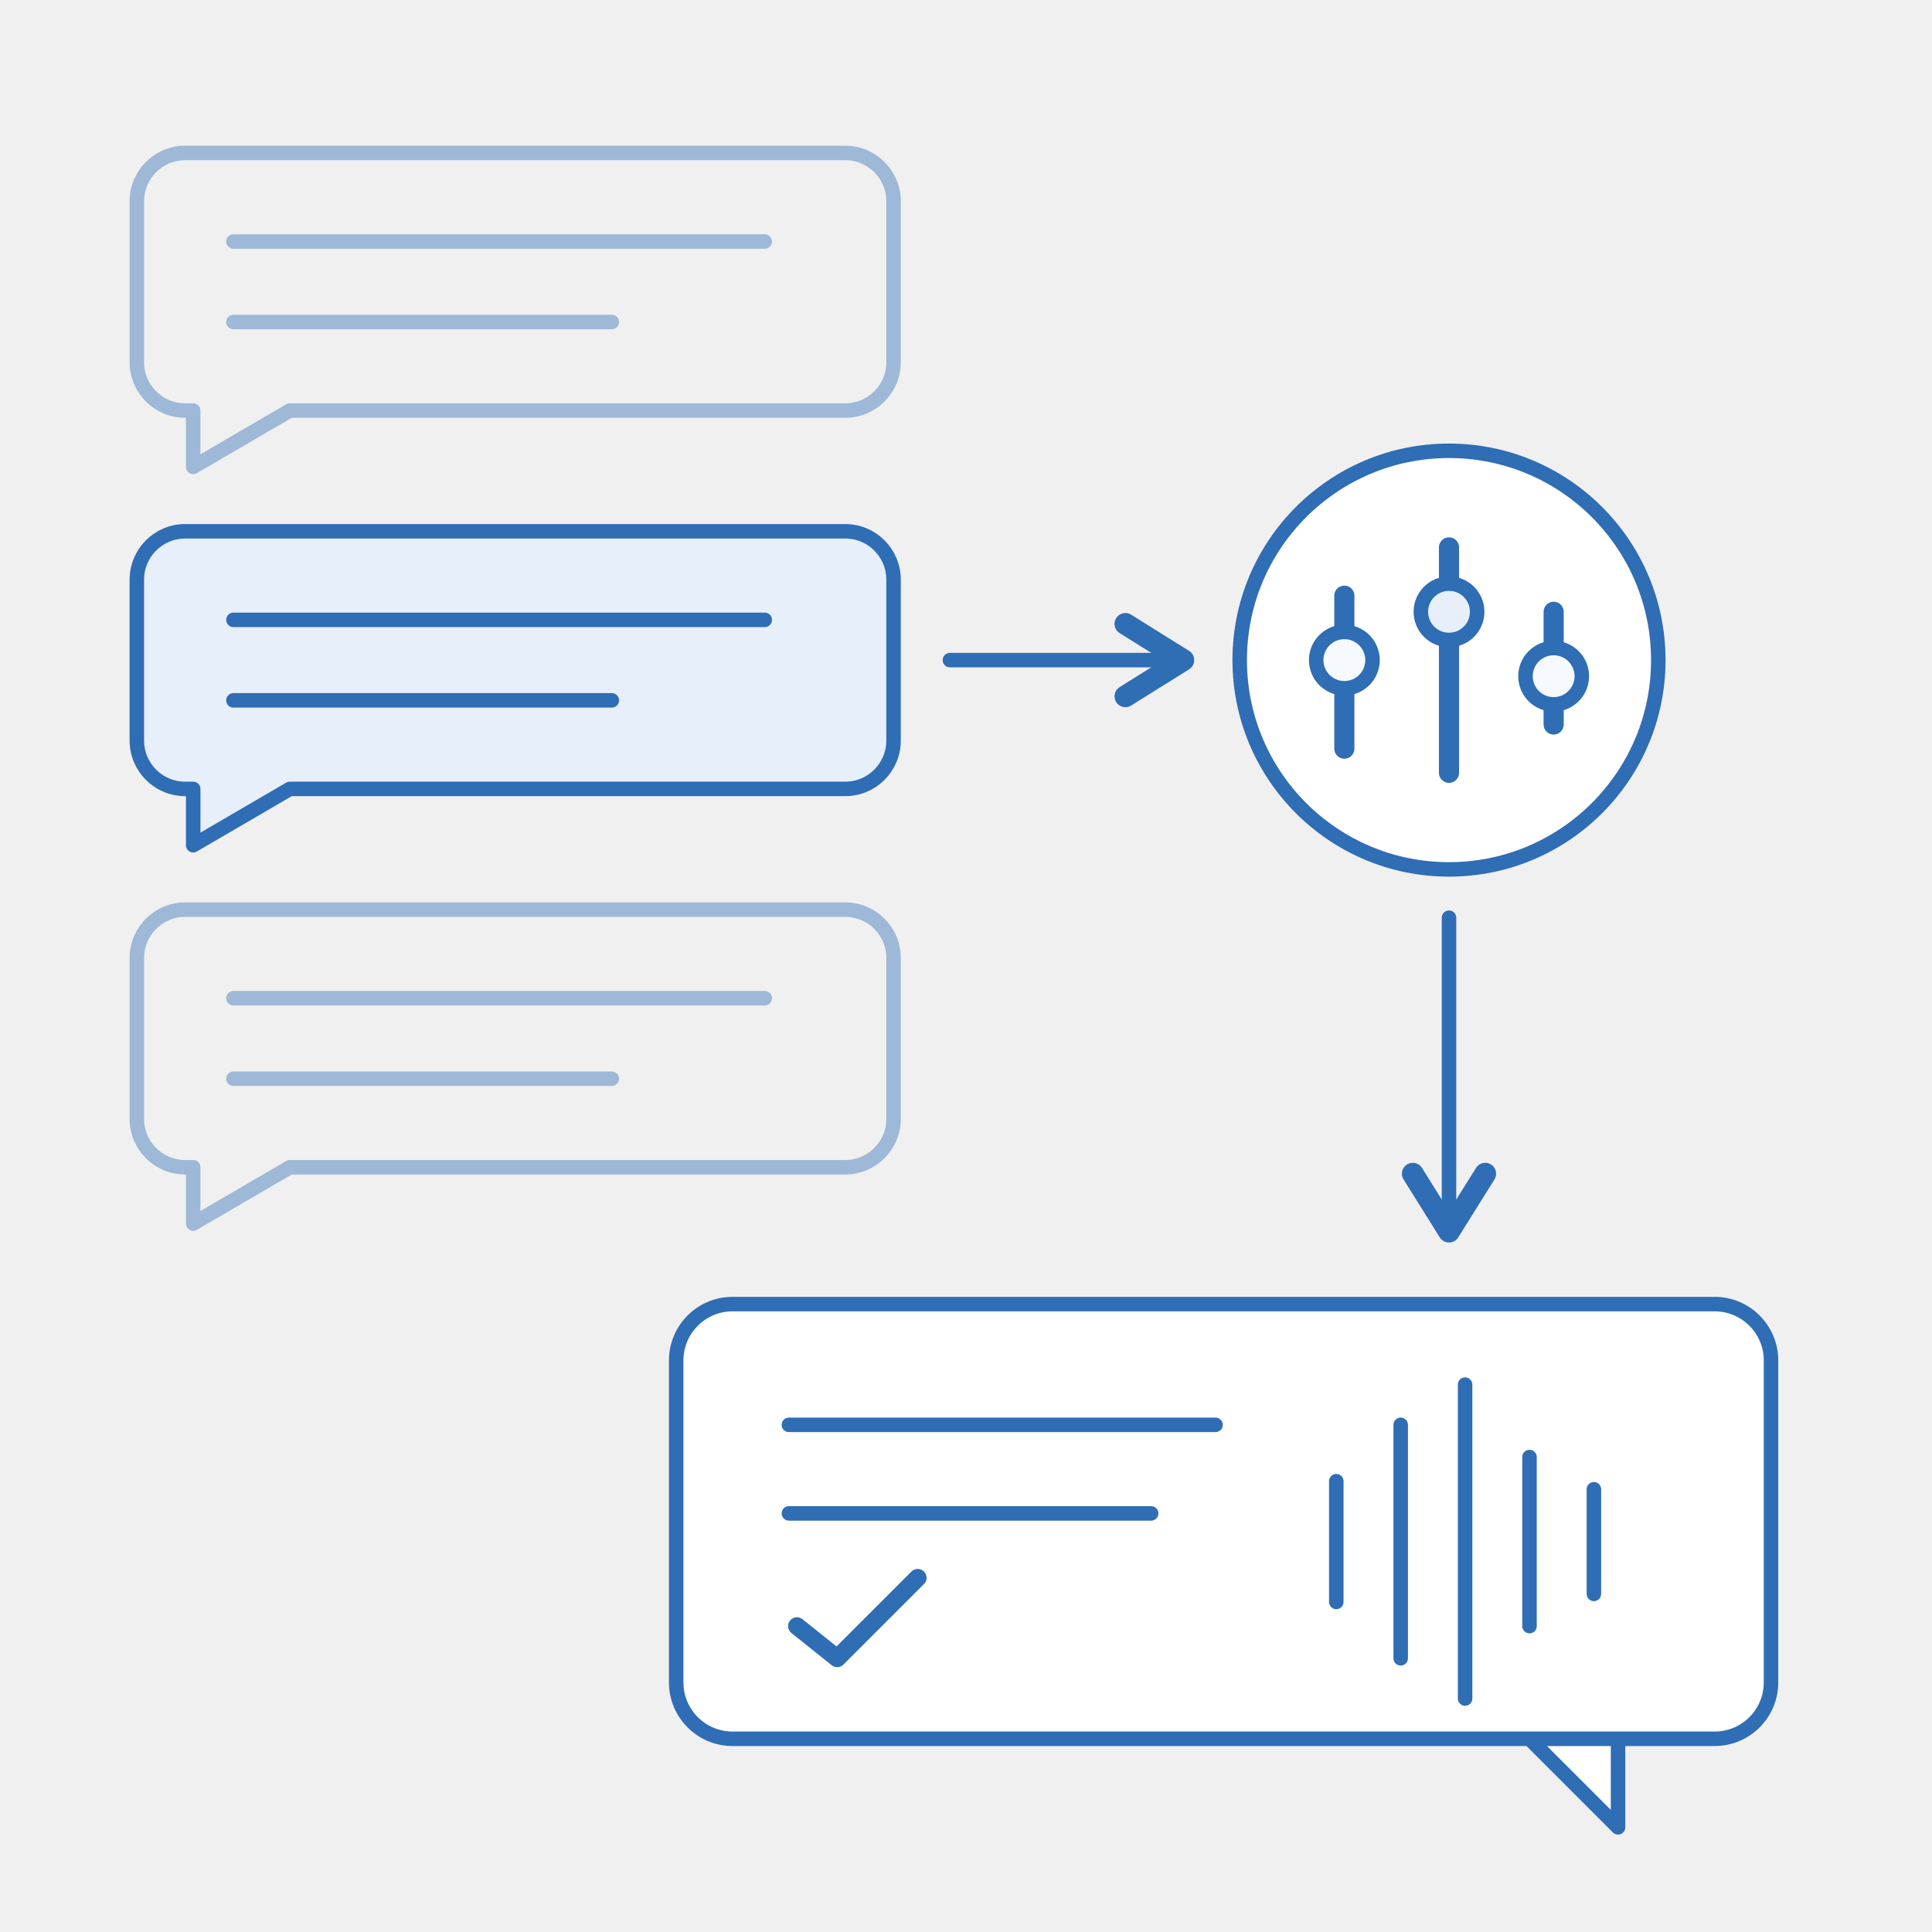
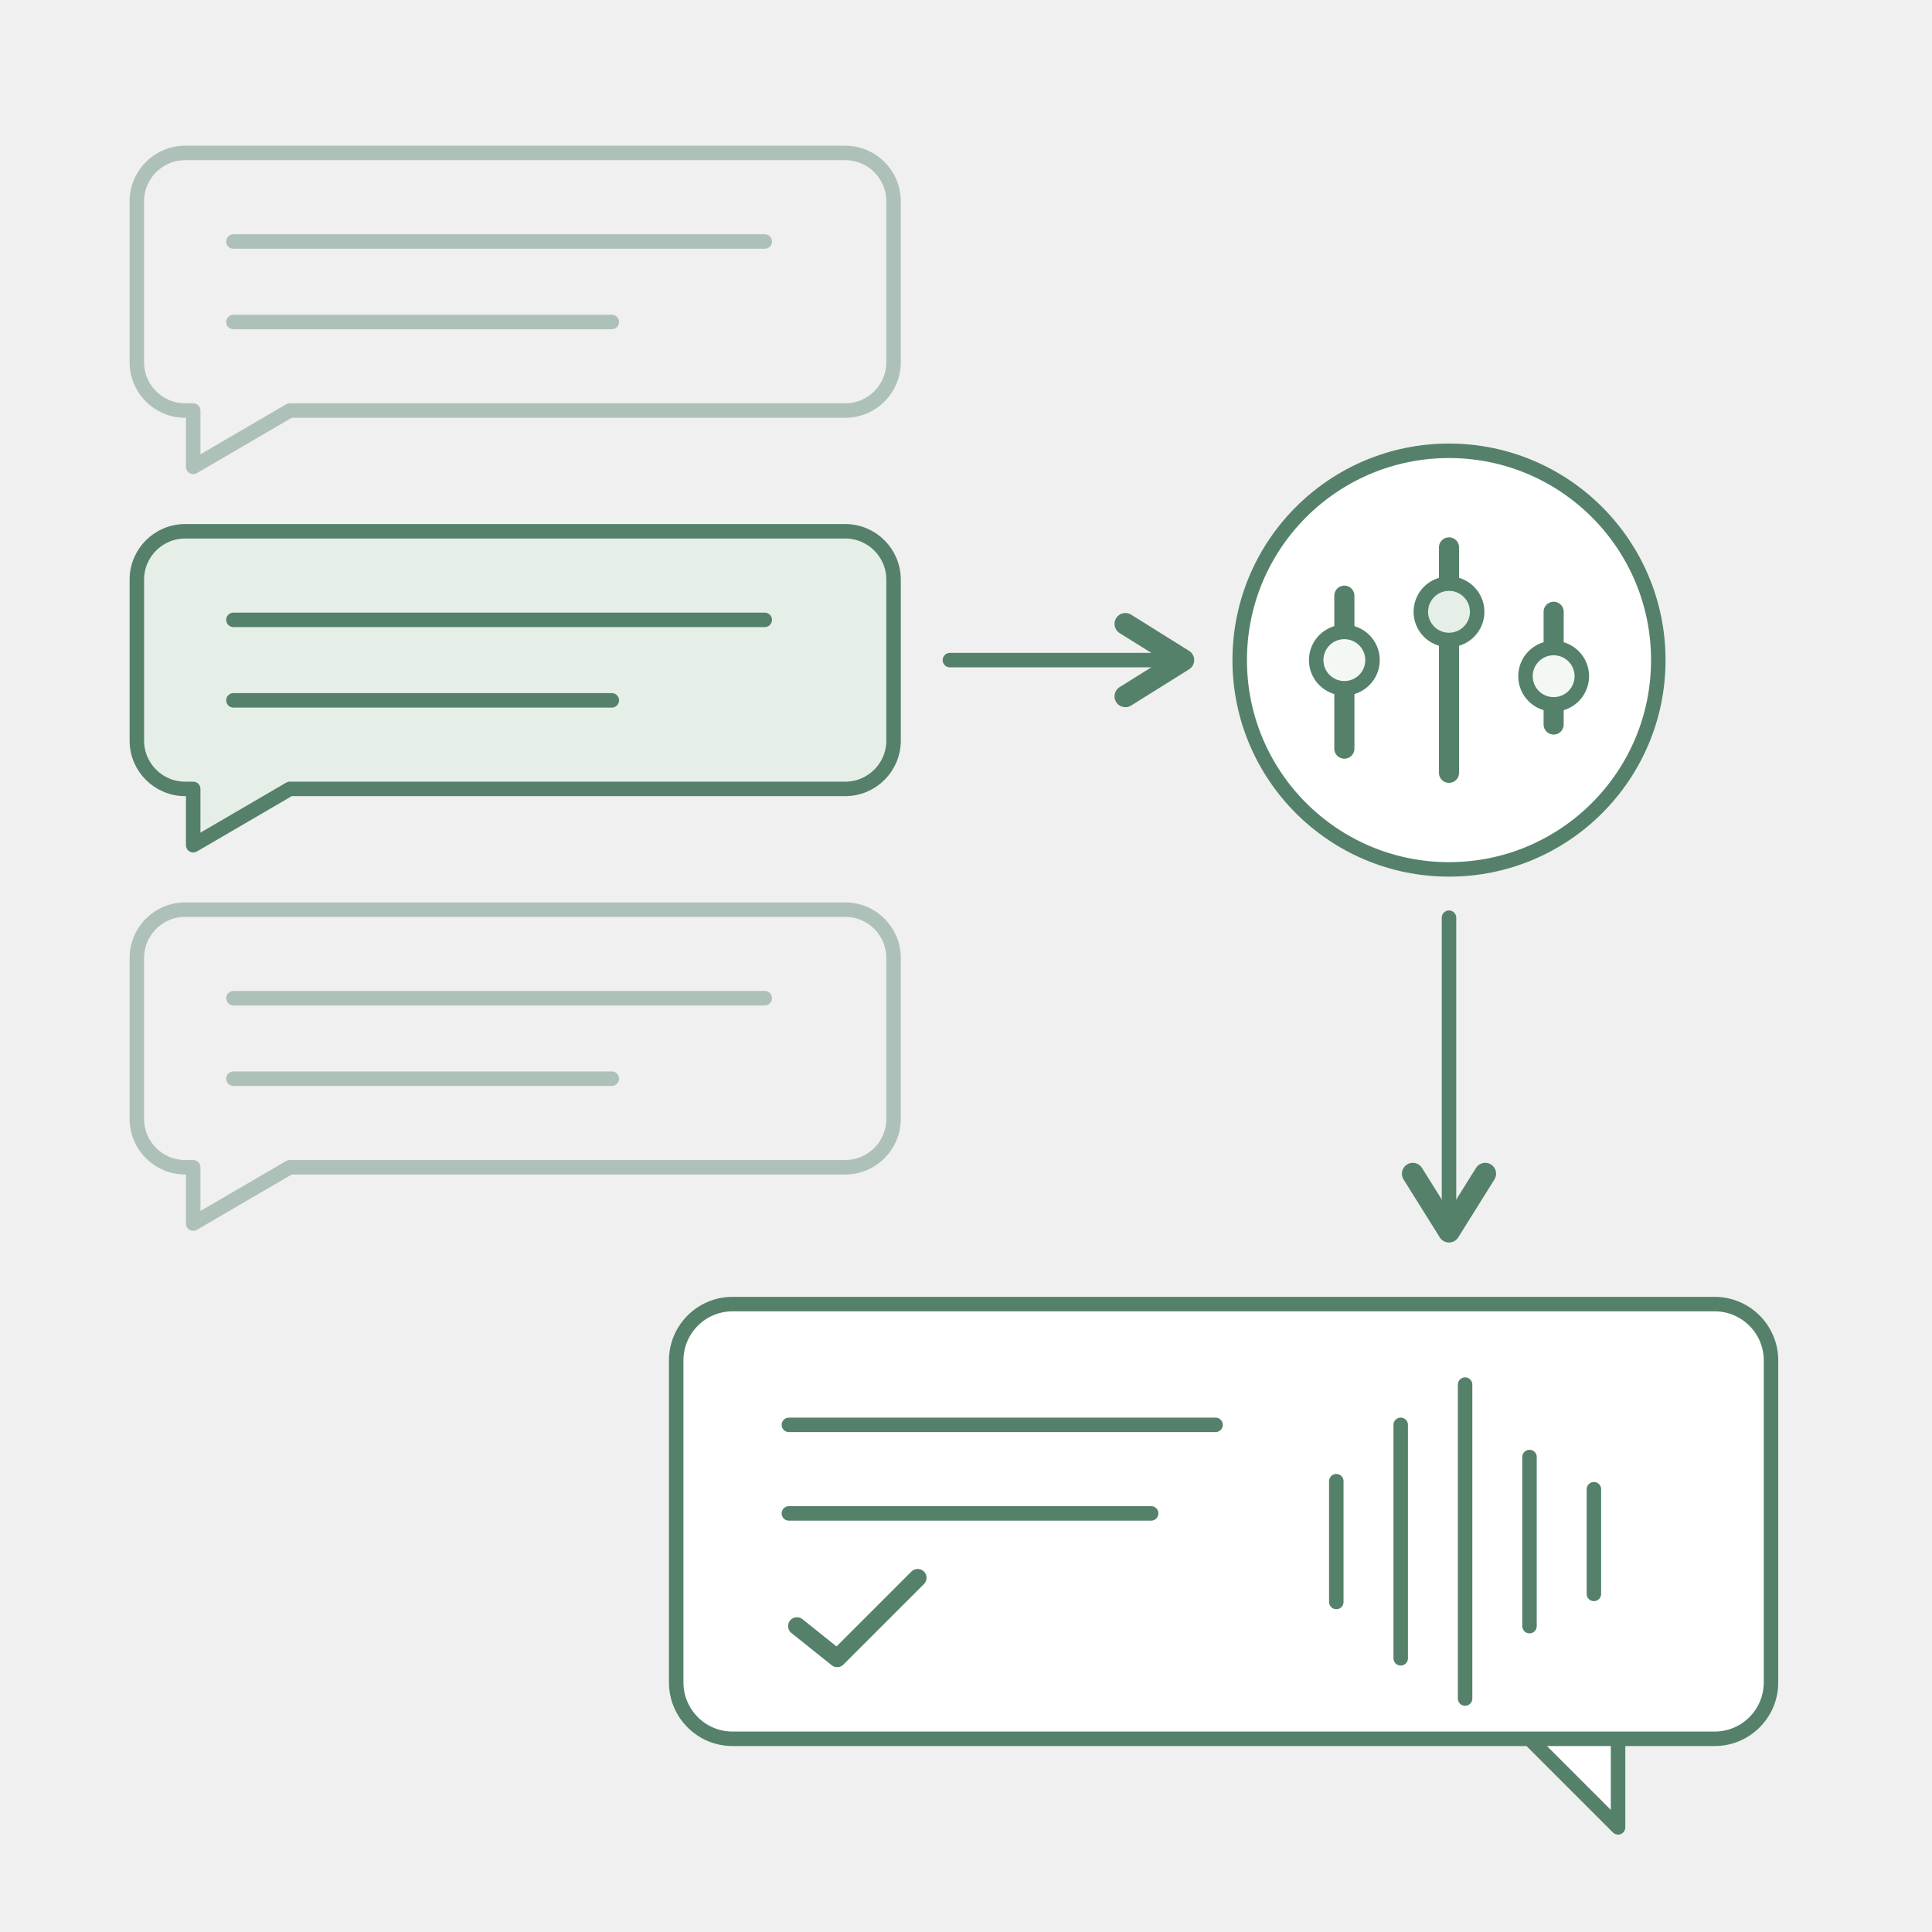
<svg xmlns="http://www.w3.org/2000/svg" width="240" height="240" viewBox="0 0 240 240" fill="none">
  <defs>
    <marker id="arrow" markerWidth="7" markerHeight="7" refX="5" refY="3.5" orient="auto">
-       <path d="M1 1L5 3.5L1 6" stroke="#2F6DB5" stroke-width="1.5" stroke-linecap="round" stroke-linejoin="round" />
+       <path d="M1 1L5 3.5L1 6" stroke="#55816b" stroke-width="1.5" stroke-linecap="round" stroke-linejoin="round" />
    </marker>
  </defs>
-   <g stroke="#2F6DB5" stroke-width="1.8" stroke-linecap="round" stroke-linejoin="round">
+   <g stroke="#55816b" stroke-width="1.8" stroke-linecap="round" stroke-linejoin="round">
    <path d="M23 19H105A6 6 0 0 1 111 25V45A6 6 0 0 1 105 51H36L24 58V51H23A6 6 0 0 1 17 45V25A6 6 0 0 1 23 19Z" stroke-opacity=".42" />
    <path d="M29 30H95M29 40H76" stroke-opacity=".42" />
-     <path d="M23 66H105A6 6 0 0 1 111 72V92A6 6 0 0 1 105 98H36L24 105V98H23A6 6 0 0 1 17 92V72A6 6 0 0 1 23 66Z" fill="#E6EFFA" />
+     <path d="M23 66H105A6 6 0 0 1 111 72V92A6 6 0 0 1 105 98H36L24 105V98H23A6 6 0 0 1 17 92V72A6 6 0 0 1 23 66Z" fill="#e5efe8" />
    <path d="M29 77H95M29 87H76" />
    <path d="M23 113H105A6 6 0 0 1 111 119V139A6 6 0 0 1 105 145H36L24 152V145H23A6 6 0 0 1 17 139V119A6 6 0 0 1 23 113Z" stroke-opacity=".42" />
    <path d="M29 124H95M29 134H76" stroke-opacity=".42" />
    <path d="M118 82H147" marker-end="url(#arrow)" />
    <circle cx="180" cy="82" r="26" fill="#FFF" />
    <path d="M167 93V74M180 96V68M193 90V76" stroke-width="2.5" />
-     <circle cx="167" cy="82" r="3.5" fill="#F6F9FD" />
-     <circle cx="180" cy="76" r="3.5" fill="#E6EFFA" />
-     <circle cx="193" cy="84" r="3.5" fill="#F6F9FD" />
+     <circle cx="167" cy="82" r="3.5" fill="#f4f8f5" />
+     <circle cx="180" cy="76" r="3.5" fill="#e5efe8" />
+     <circle cx="193" cy="84" r="3.5" fill="#f4f8f5" />
    <path d="M180 114V153" marker-end="url(#arrow)" />
    <path d="M91 162H213A7 7 0 0 1 220 169V209A7 7 0 0 1 213 216H190L201 227V216H91A7 7 0 0 1 84 209V169A7 7 0 0 1 91 162Z" fill="#FFF" />
    <path d="M98 177H151M98 188H143" />
    <path d="M99 202L104 206L114 196" stroke-width="2.2" />
    <path d="M166 184V199M174 177V206M182 172V211M190 181V202M198 185V198" />
  </g>
</svg>
